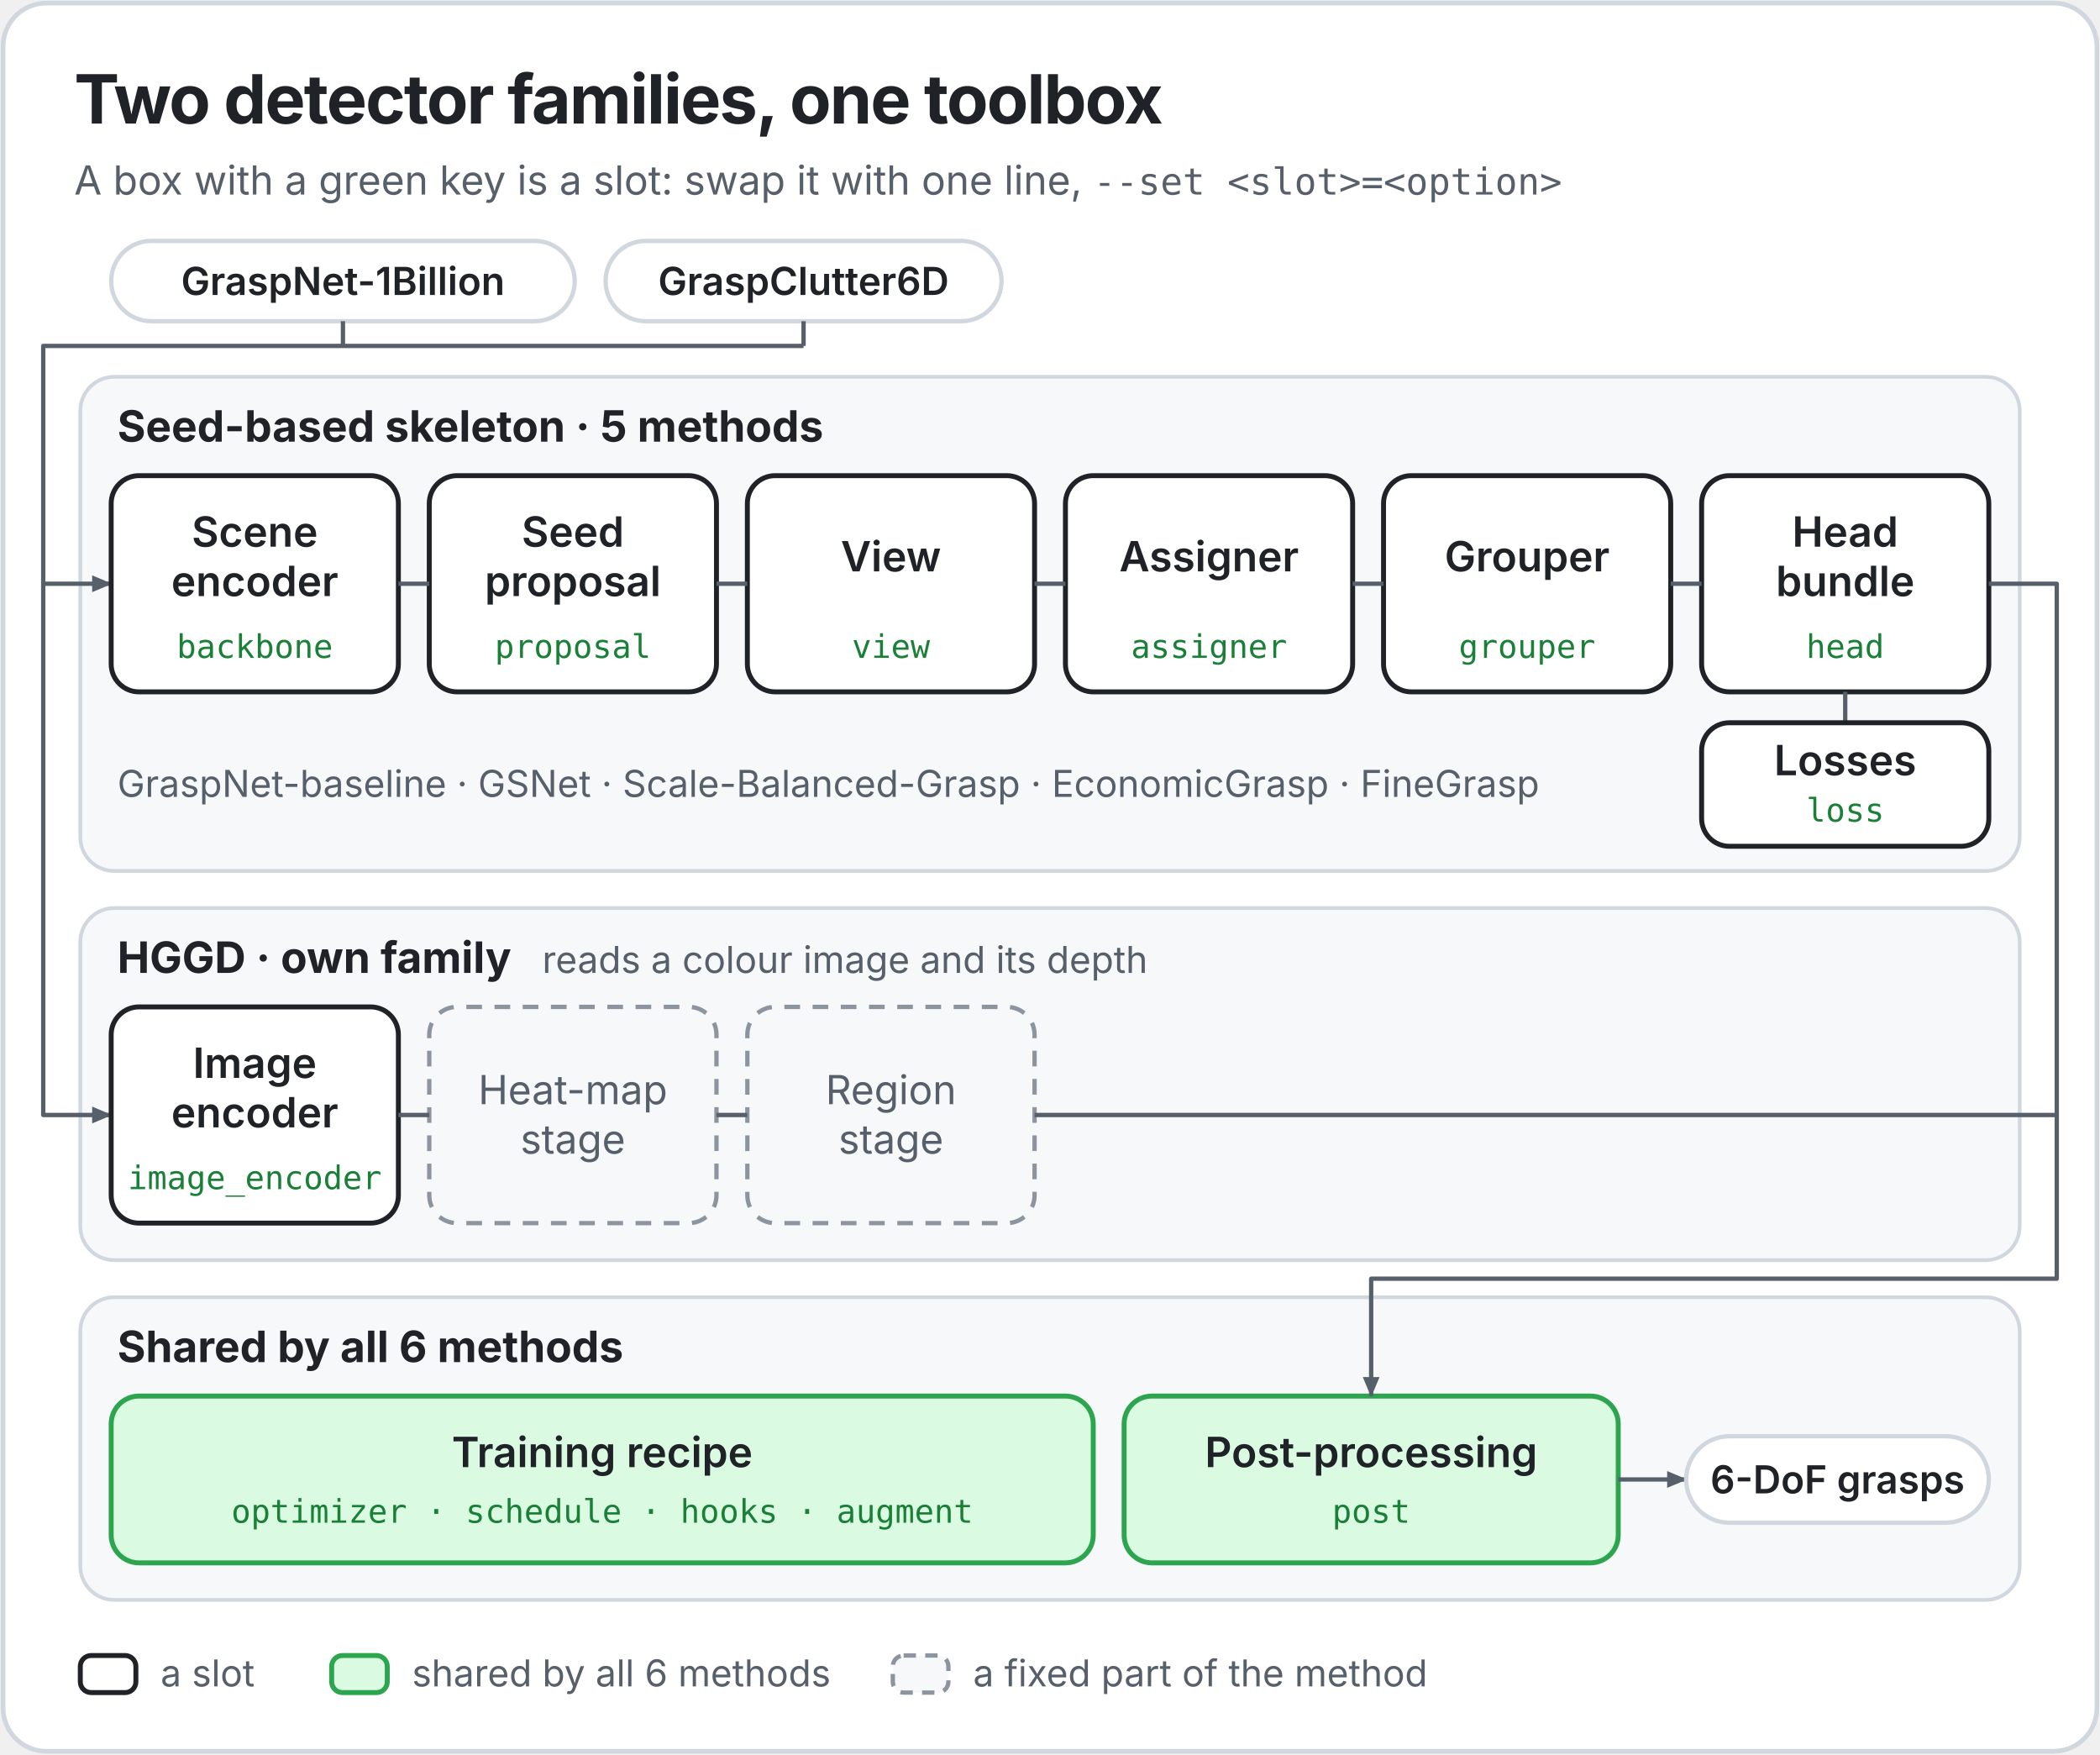
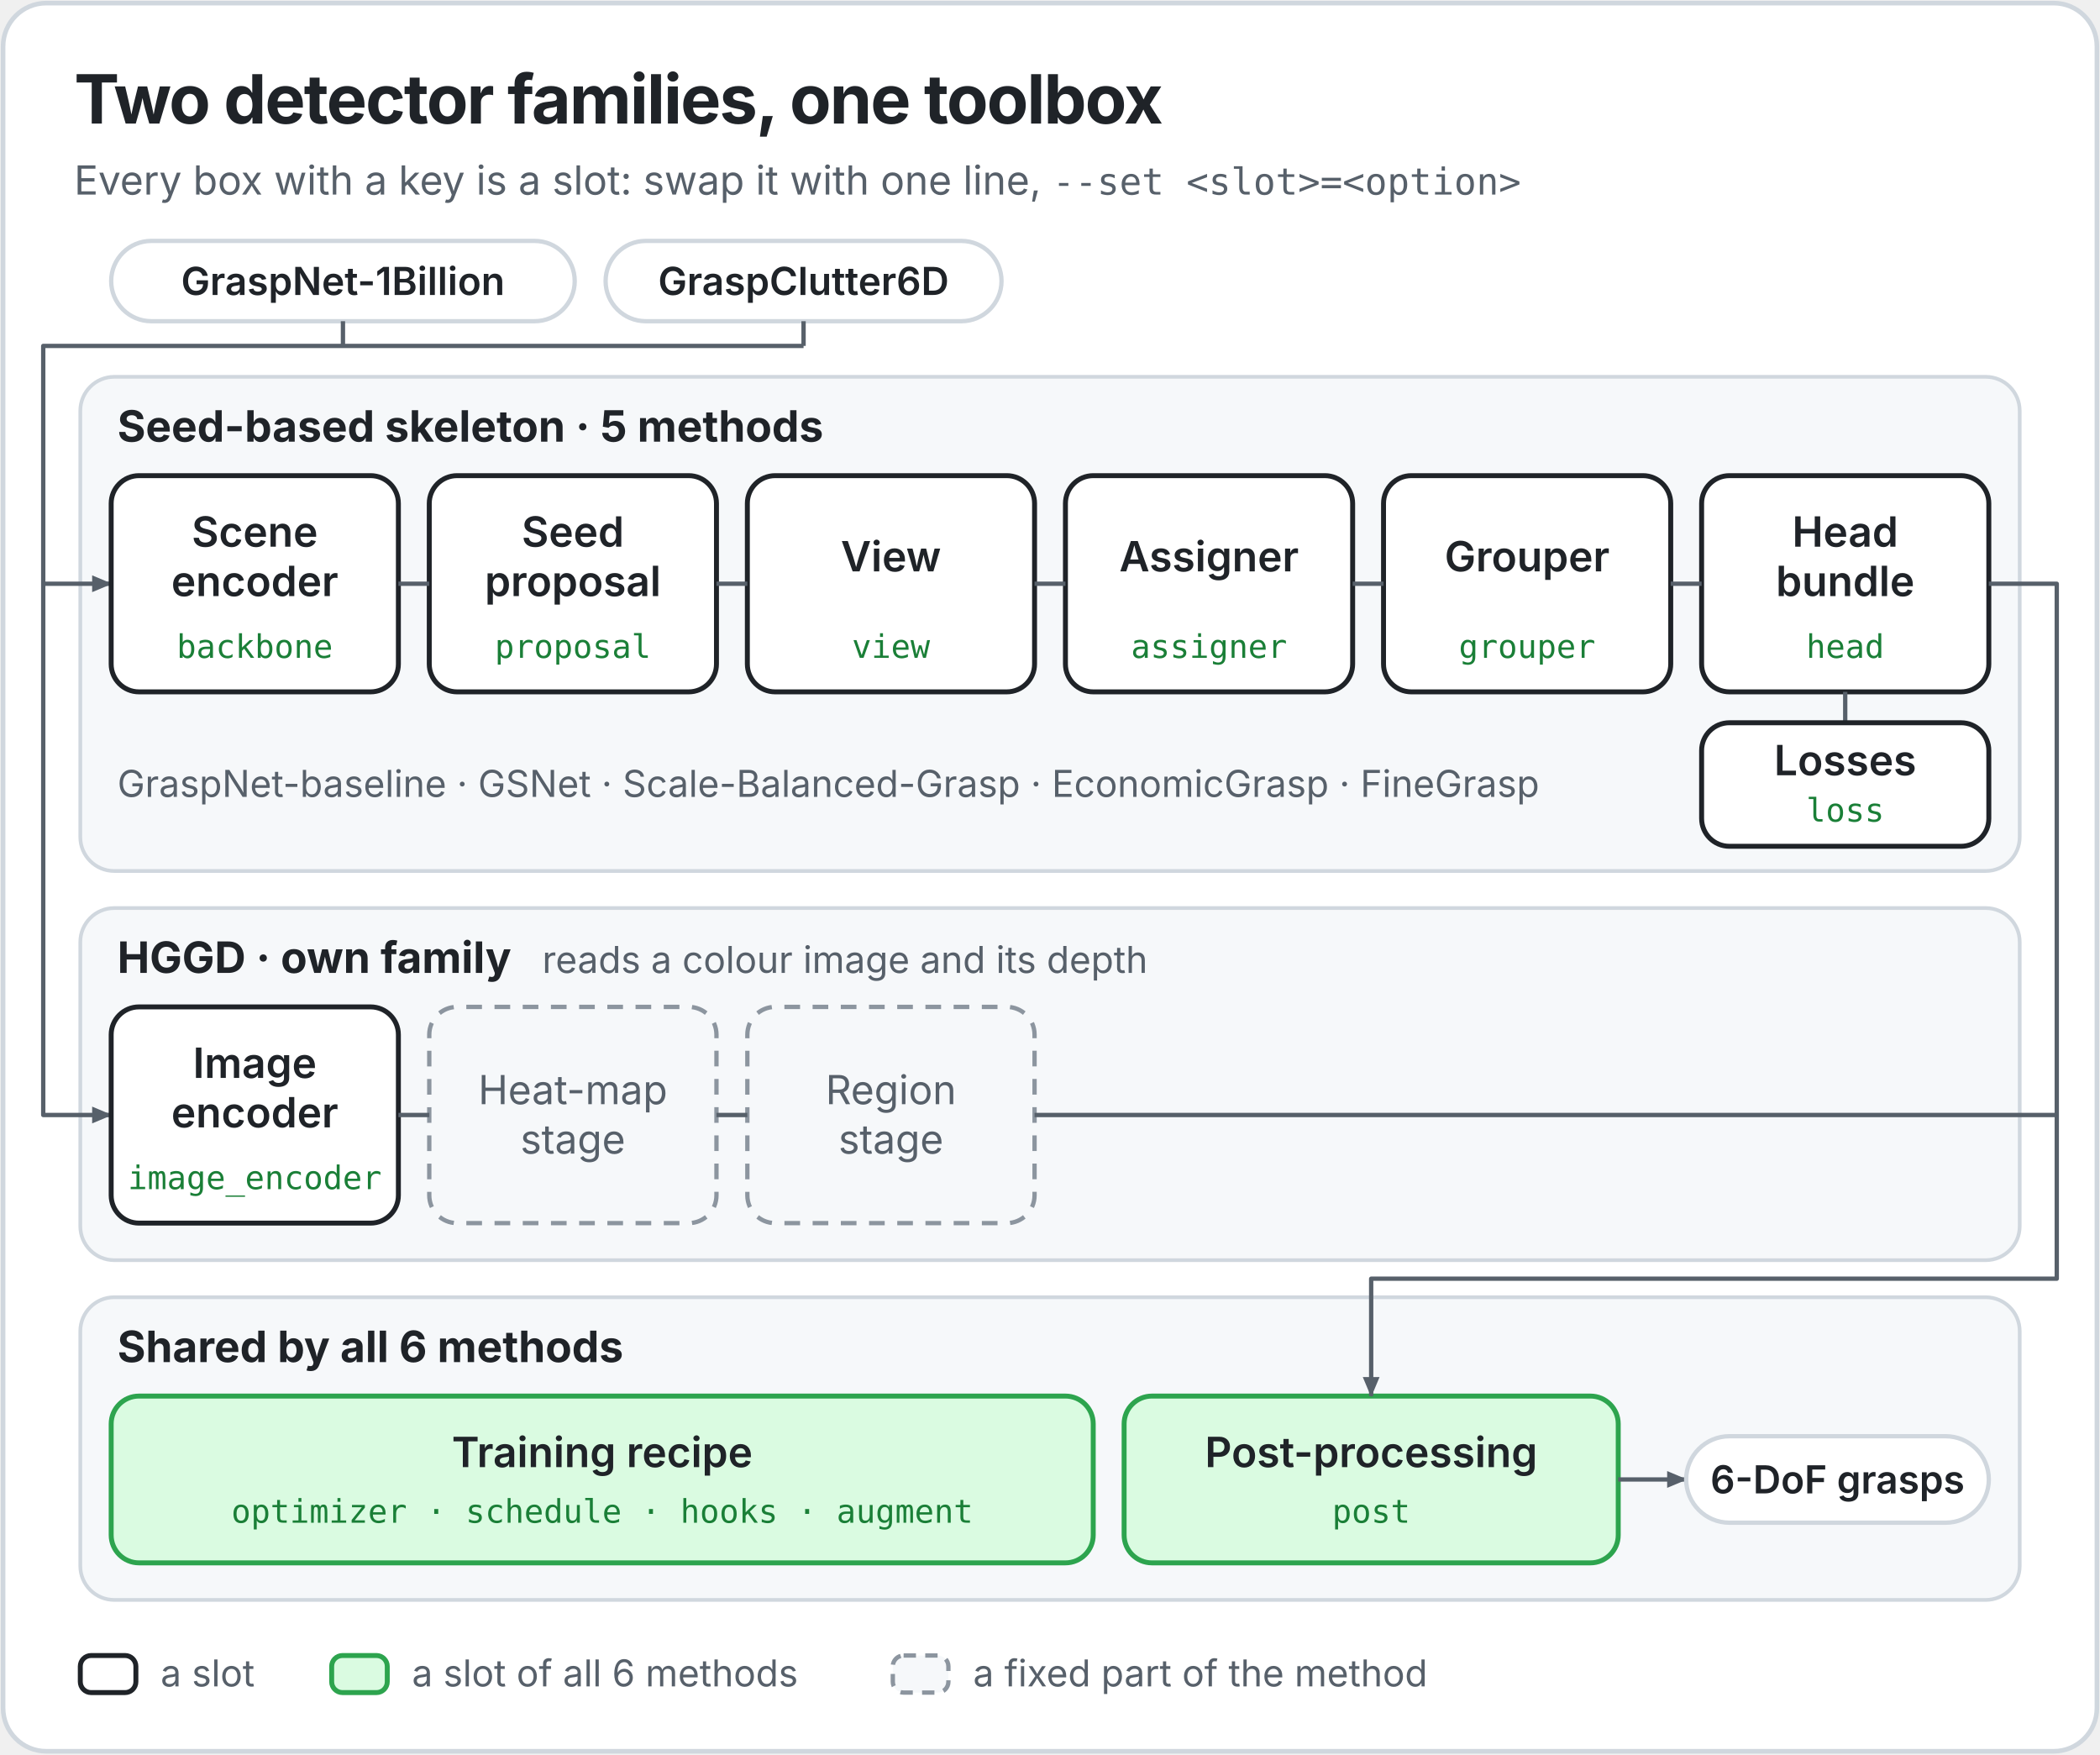
<svg xmlns="http://www.w3.org/2000/svg" viewBox="0 0 680 568" width="680" height="568" role="img" aria-label="GraspNet-1Billion and GraspClutter6D feed two detector families. The seed-based skeleton of 5 methods has the slots scene encoder, seed proposal, view, assigner, grouper, head bundle, and losses. HGGD has its own family: image encoder, heat-map stage, region stage. Post-processing and the training recipe are shared by all 6 methods.">
  <defs>
    <marker id="a" viewBox="0 0 10 10" refX="9.2" refY="5" markerWidth="8" markerHeight="8" markerUnits="userSpaceOnUse" orient="auto-start-reverse">
      <path d="M1.5 1.6 L9.6 5 L1.5 8.4 z" fill="#57606a" />
    </marker>
  </defs>
  <rect x="1" y="1" width="678" height="566" rx="14" fill="#ffffff" stroke="#d0d7de" stroke-width="1.5" />
  <text x="24" y="40" font-family="'Inter', 'DejaVu Sans', 'Segoe UI', Helvetica, Arial, sans-serif" font-size="22" fill="#1f2328" font-weight="700" letter-spacing="-0.5">Two detector families, one toolbox</text>
-   <text x="24" y="63" font-family="'Inter', 'DejaVu Sans', 'Segoe UI', Helvetica, Arial, sans-serif" font-size="13" fill="#57606a">A box with a green key is a slot: swap it with one line, <tspan font-family="'JetBrains Mono', 'DejaVu Sans Mono', 'SFMono-Regular', Consolas, monospace" font-size="12">--set &lt;slot&gt;=&lt;option&gt;</tspan>
+   <text x="24" y="63" font-family="'Inter', 'DejaVu Sans', 'Segoe UI', Helvetica, Arial, sans-serif" font-size="13" fill="#57606a">Every box with a key is a slot: swap it with one line, <tspan font-family="'JetBrains Mono', 'DejaVu Sans Mono', 'SFMono-Regular', Consolas, monospace" font-size="12">--set &lt;slot&gt;=&lt;option&gt;</tspan>
  </text>
  <rect x="36" y="78" width="150.1" height="26" rx="13" fill="#ffffff" stroke="#d0d7de" stroke-width="1.4" />
  <text x="111.05" y="95.5" font-family="'Inter', 'DejaVu Sans', 'Segoe UI', Helvetica, Arial, sans-serif" font-size="12.5" fill="#1f2328" text-anchor="middle" font-weight="600">GraspNet-1Billion</text>
  <rect x="196.1" y="78" width="128.2" height="26" rx="13" fill="#ffffff" stroke="#d0d7de" stroke-width="1.4" />
  <text x="260.2" y="95.5" font-family="'Inter', 'DejaVu Sans', 'Segoe UI', Helvetica, Arial, sans-serif" font-size="12.5" fill="#1f2328" text-anchor="middle" font-weight="600">GraspClutter6D</text>
  <rect x="26" y="122" width="628" height="160" rx="11" fill="#f6f8fa" stroke="#d0d7de" stroke-width="1.2" />
  <text x="38" y="143" font-family="'Inter', 'DejaVu Sans', 'Segoe UI', Helvetica, Arial, sans-serif" font-size="14" font-weight="700" fill="#1f2328">Seed-based skeleton · 5 methods</text>
  <rect x="26" y="294" width="628" height="114" rx="11" fill="#f6f8fa" stroke="#d0d7de" stroke-width="1.2" />
  <text x="38" y="315" font-family="'Inter', 'DejaVu Sans', 'Segoe UI', Helvetica, Arial, sans-serif" font-size="14" font-weight="700" fill="#1f2328">HGGD · own family<tspan dx="10" font-size="12" font-weight="400" fill="#57606a">reads a colour image and its depth</tspan>
  </text>
  <rect x="26" y="420" width="628" height="98" rx="11" fill="#f6f8fa" stroke="#d0d7de" stroke-width="1.2" />
  <text x="38" y="441" font-family="'Inter', 'DejaVu Sans', 'Segoe UI', Helvetica, Arial, sans-serif" font-size="14" font-weight="700" fill="#1f2328">Shared by all 6 methods</text>
  <path d="M111.05 104 V112" fill="none" stroke="#57606a" stroke-width="1.4" stroke-linejoin="round" />
  <path d="M260.2 104 V112" fill="none" stroke="#57606a" stroke-width="1.4" stroke-linejoin="round" />
  <path d="M260.2 112 H14 V361 H36" fill="none" stroke="#57606a" stroke-width="1.4" stroke-linejoin="round" marker-end="url(#a)" />
  <path d="M14 189 H36" fill="none" stroke="#57606a" stroke-width="1.4" stroke-linejoin="round" marker-end="url(#a)" />
  <rect x="36" y="154" width="93" height="70" rx="9" fill="#ffffff" stroke="#1f2328" stroke-width="1.6" />
  <text x="82.5" y="177" font-family="'Inter', 'DejaVu Sans', 'Segoe UI', Helvetica, Arial, sans-serif" font-size="13.5" fill="#1f2328" text-anchor="middle" font-weight="600">Scene</text>
  <text x="82.5" y="193" font-family="'Inter', 'DejaVu Sans', 'Segoe UI', Helvetica, Arial, sans-serif" font-size="13.5" fill="#1f2328" text-anchor="middle" font-weight="600">encoder</text>
  <text x="82.5" y="213" text-anchor="middle" font-family="'JetBrains Mono', 'DejaVu Sans Mono', 'SFMono-Regular', Consolas, monospace" font-size="10.5" fill="#1a7f37">backbone</text>
  <rect x="139" y="154" width="93" height="70" rx="9" fill="#ffffff" stroke="#1f2328" stroke-width="1.6" />
  <text x="185.5" y="177" font-family="'Inter', 'DejaVu Sans', 'Segoe UI', Helvetica, Arial, sans-serif" font-size="13.5" fill="#1f2328" text-anchor="middle" font-weight="600">Seed</text>
  <text x="185.5" y="193" font-family="'Inter', 'DejaVu Sans', 'Segoe UI', Helvetica, Arial, sans-serif" font-size="13.5" fill="#1f2328" text-anchor="middle" font-weight="600">proposal</text>
  <text x="185.5" y="213" text-anchor="middle" font-family="'JetBrains Mono', 'DejaVu Sans Mono', 'SFMono-Regular', Consolas, monospace" font-size="10.5" fill="#1a7f37">proposal</text>
  <path d="M129 189 H139" fill="none" stroke="#57606a" stroke-width="1.4" stroke-linejoin="round" />
  <rect x="242" y="154" width="93" height="70" rx="9" fill="#ffffff" stroke="#1f2328" stroke-width="1.6" />
  <text x="288.5" y="185" font-family="'Inter', 'DejaVu Sans', 'Segoe UI', Helvetica, Arial, sans-serif" font-size="13.5" fill="#1f2328" text-anchor="middle" font-weight="600">View</text>
  <text x="288.5" y="213" text-anchor="middle" font-family="'JetBrains Mono', 'DejaVu Sans Mono', 'SFMono-Regular', Consolas, monospace" font-size="10.5" fill="#1a7f37">view</text>
  <path d="M232 189 H242" fill="none" stroke="#57606a" stroke-width="1.4" stroke-linejoin="round" />
  <rect x="345" y="154" width="93" height="70" rx="9" fill="#ffffff" stroke="#1f2328" stroke-width="1.6" />
  <text x="391.5" y="185" font-family="'Inter', 'DejaVu Sans', 'Segoe UI', Helvetica, Arial, sans-serif" font-size="13.5" fill="#1f2328" text-anchor="middle" font-weight="600">Assigner</text>
  <text x="391.5" y="213" text-anchor="middle" font-family="'JetBrains Mono', 'DejaVu Sans Mono', 'SFMono-Regular', Consolas, monospace" font-size="10.5" fill="#1a7f37">assigner</text>
  <path d="M335 189 H345" fill="none" stroke="#57606a" stroke-width="1.4" stroke-linejoin="round" />
  <rect x="448" y="154" width="93" height="70" rx="9" fill="#ffffff" stroke="#1f2328" stroke-width="1.6" />
  <text x="494.5" y="185" font-family="'Inter', 'DejaVu Sans', 'Segoe UI', Helvetica, Arial, sans-serif" font-size="13.5" fill="#1f2328" text-anchor="middle" font-weight="600">Grouper</text>
  <text x="494.5" y="213" text-anchor="middle" font-family="'JetBrains Mono', 'DejaVu Sans Mono', 'SFMono-Regular', Consolas, monospace" font-size="10.5" fill="#1a7f37">grouper</text>
  <path d="M438 189 H448" fill="none" stroke="#57606a" stroke-width="1.4" stroke-linejoin="round" />
  <rect x="551" y="154" width="93" height="70" rx="9" fill="#ffffff" stroke="#1f2328" stroke-width="1.6" />
  <text x="597.5" y="177" font-family="'Inter', 'DejaVu Sans', 'Segoe UI', Helvetica, Arial, sans-serif" font-size="13.5" fill="#1f2328" text-anchor="middle" font-weight="600">Head</text>
  <text x="597.5" y="193" font-family="'Inter', 'DejaVu Sans', 'Segoe UI', Helvetica, Arial, sans-serif" font-size="13.5" fill="#1f2328" text-anchor="middle" font-weight="600">bundle</text>
  <text x="597.5" y="213" text-anchor="middle" font-family="'JetBrains Mono', 'DejaVu Sans Mono', 'SFMono-Regular', Consolas, monospace" font-size="10.5" fill="#1a7f37">head</text>
  <path d="M541 189 H551" fill="none" stroke="#57606a" stroke-width="1.4" stroke-linejoin="round" />
  <path d="M597.5 224 V234" fill="none" stroke="#57606a" stroke-width="1.4" stroke-linejoin="round" />
  <rect x="551" y="234" width="93" height="40" rx="9" fill="#ffffff" stroke="#1f2328" stroke-width="1.6" />
  <text x="597.5" y="251" font-family="'Inter', 'DejaVu Sans', 'Segoe UI', Helvetica, Arial, sans-serif" font-size="13.5" fill="#1f2328" text-anchor="middle" font-weight="600">Losses</text>
  <text x="597.5" y="266" text-anchor="middle" font-family="'JetBrains Mono', 'DejaVu Sans Mono', 'SFMono-Regular', Consolas, monospace" font-size="10.5" fill="#1a7f37">loss</text>
  <text x="38" y="258" font-family="'Inter', 'DejaVu Sans', 'Segoe UI', Helvetica, Arial, sans-serif" font-size="12" fill="#57606a">GraspNet-baseline · GSNet · Scale-Balanced-Grasp · EconomicGrasp · FineGrasp</text>
  <rect x="36" y="326" width="93" height="70" rx="9" fill="#ffffff" stroke="#1f2328" stroke-width="1.6" />
  <text x="82.5" y="349" font-family="'Inter', 'DejaVu Sans', 'Segoe UI', Helvetica, Arial, sans-serif" font-size="13.5" fill="#1f2328" text-anchor="middle" font-weight="600">Image</text>
  <text x="82.5" y="365" font-family="'Inter', 'DejaVu Sans', 'Segoe UI', Helvetica, Arial, sans-serif" font-size="13.5" fill="#1f2328" text-anchor="middle" font-weight="600">encoder</text>
  <text x="82.5" y="385" text-anchor="middle" font-family="'JetBrains Mono', 'DejaVu Sans Mono', 'SFMono-Regular', Consolas, monospace" font-size="10.5" fill="#1a7f37">image_encoder</text>
  <rect x="139" y="326" width="93" height="70" rx="9" fill="#f6f8fa" stroke="#8c959f" stroke-width="1.4" stroke-dasharray="5.074 4.059" stroke-dashoffset="6.139" />
  <text x="185.5" y="357.5" font-family="'Inter', 'DejaVu Sans', 'Segoe UI', Helvetica, Arial, sans-serif" font-size="13" fill="#57606a" text-anchor="middle">Heat-map</text>
  <text x="185.5" y="373.5" font-family="'Inter', 'DejaVu Sans', 'Segoe UI', Helvetica, Arial, sans-serif" font-size="13" fill="#57606a" text-anchor="middle">stage</text>
  <path d="M129 361 H139" fill="none" stroke="#57606a" stroke-width="1.4" stroke-linejoin="round" />
  <rect x="242" y="326" width="93" height="70" rx="9" fill="#f6f8fa" stroke="#8c959f" stroke-width="1.4" stroke-dasharray="5.074 4.059" stroke-dashoffset="6.139" />
  <text x="288.5" y="357.5" font-family="'Inter', 'DejaVu Sans', 'Segoe UI', Helvetica, Arial, sans-serif" font-size="13" fill="#57606a" text-anchor="middle">Region</text>
  <text x="288.5" y="373.5" font-family="'Inter', 'DejaVu Sans', 'Segoe UI', Helvetica, Arial, sans-serif" font-size="13" fill="#57606a" text-anchor="middle">stage</text>
  <path d="M232 361 H242" fill="none" stroke="#57606a" stroke-width="1.4" stroke-linejoin="round" />
  <rect x="36" y="452" width="318" height="54" rx="9" fill="#dafbe1" stroke="#2da44e" stroke-width="1.6" />
  <text x="195" y="475" font-family="'Inter', 'DejaVu Sans', 'Segoe UI', Helvetica, Arial, sans-serif" font-size="13.5" fill="#1f2328" text-anchor="middle" font-weight="600">Training recipe</text>
  <text x="195" y="493" text-anchor="middle" font-family="'JetBrains Mono', 'DejaVu Sans Mono', 'SFMono-Regular', Consolas, monospace" font-size="10.5" fill="#1a7f37">optimizer · schedule · hooks · augment</text>
  <rect x="364" y="452" width="160" height="54" rx="9" fill="#dafbe1" stroke="#2da44e" stroke-width="1.6" />
  <text x="444" y="475" font-family="'Inter', 'DejaVu Sans', 'Segoe UI', Helvetica, Arial, sans-serif" font-size="13.5" fill="#1f2328" text-anchor="middle" font-weight="600">Post-processing</text>
  <text x="444" y="493" text-anchor="middle" font-family="'JetBrains Mono', 'DejaVu Sans Mono', 'SFMono-Regular', Consolas, monospace" font-size="10.5" fill="#1a7f37">post</text>
  <path d="M644 189 H666 V414 H444 V452" fill="none" stroke="#57606a" stroke-width="1.4" stroke-linejoin="round" marker-end="url(#a)" />
  <path d="M335 361 H666" fill="none" stroke="#57606a" stroke-width="1.4" stroke-linejoin="round" />
  <path d="M524 479 H546" fill="none" stroke="#57606a" stroke-width="1.4" stroke-linejoin="round" marker-end="url(#a)" />
  <rect x="546" y="465" width="98" height="28" rx="14" fill="#ffffff" stroke="#d0d7de" stroke-width="1.4" />
  <text x="595" y="483.5" font-family="'Inter', 'DejaVu Sans', 'Segoe UI', Helvetica, Arial, sans-serif" font-size="12.5" fill="#1f2328" text-anchor="middle" font-weight="600">6-DoF grasps</text>
  <rect x="26" y="536" width="18" height="12" rx="3.5" fill="#ffffff" stroke="#1f2328" stroke-width="1.6" />
  <text x="52" y="546" font-family="'Inter', 'DejaVu Sans', 'Segoe UI', Helvetica, Arial, sans-serif" font-size="12" fill="#57606a">a slot</text>
  <rect x="107.4" y="536" width="18" height="12" rx="3.5" fill="#dafbe1" stroke="#2da44e" stroke-width="1.6" />
-   <text x="133.4" y="546" font-family="'Inter', 'DejaVu Sans', 'Segoe UI', Helvetica, Arial, sans-serif" font-size="12" fill="#57606a">shared by all 6 methods</text>
+   <text x="133.4" y="546" font-family="'Inter', 'DejaVu Sans', 'Segoe UI', Helvetica, Arial, sans-serif" font-size="12" fill="#57606a">a slot of all 6 methods</text>
  <rect x="289.1" y="536" width="18" height="12" rx="3.5" fill="#f6f8fa" stroke="#8c959f" stroke-width="1.4" stroke-dasharray="4 3" />
  <text x="315.1" y="546" font-family="'Inter', 'DejaVu Sans', 'Segoe UI', Helvetica, Arial, sans-serif" font-size="12" fill="#57606a">a fixed part of the method</text>
</svg>
